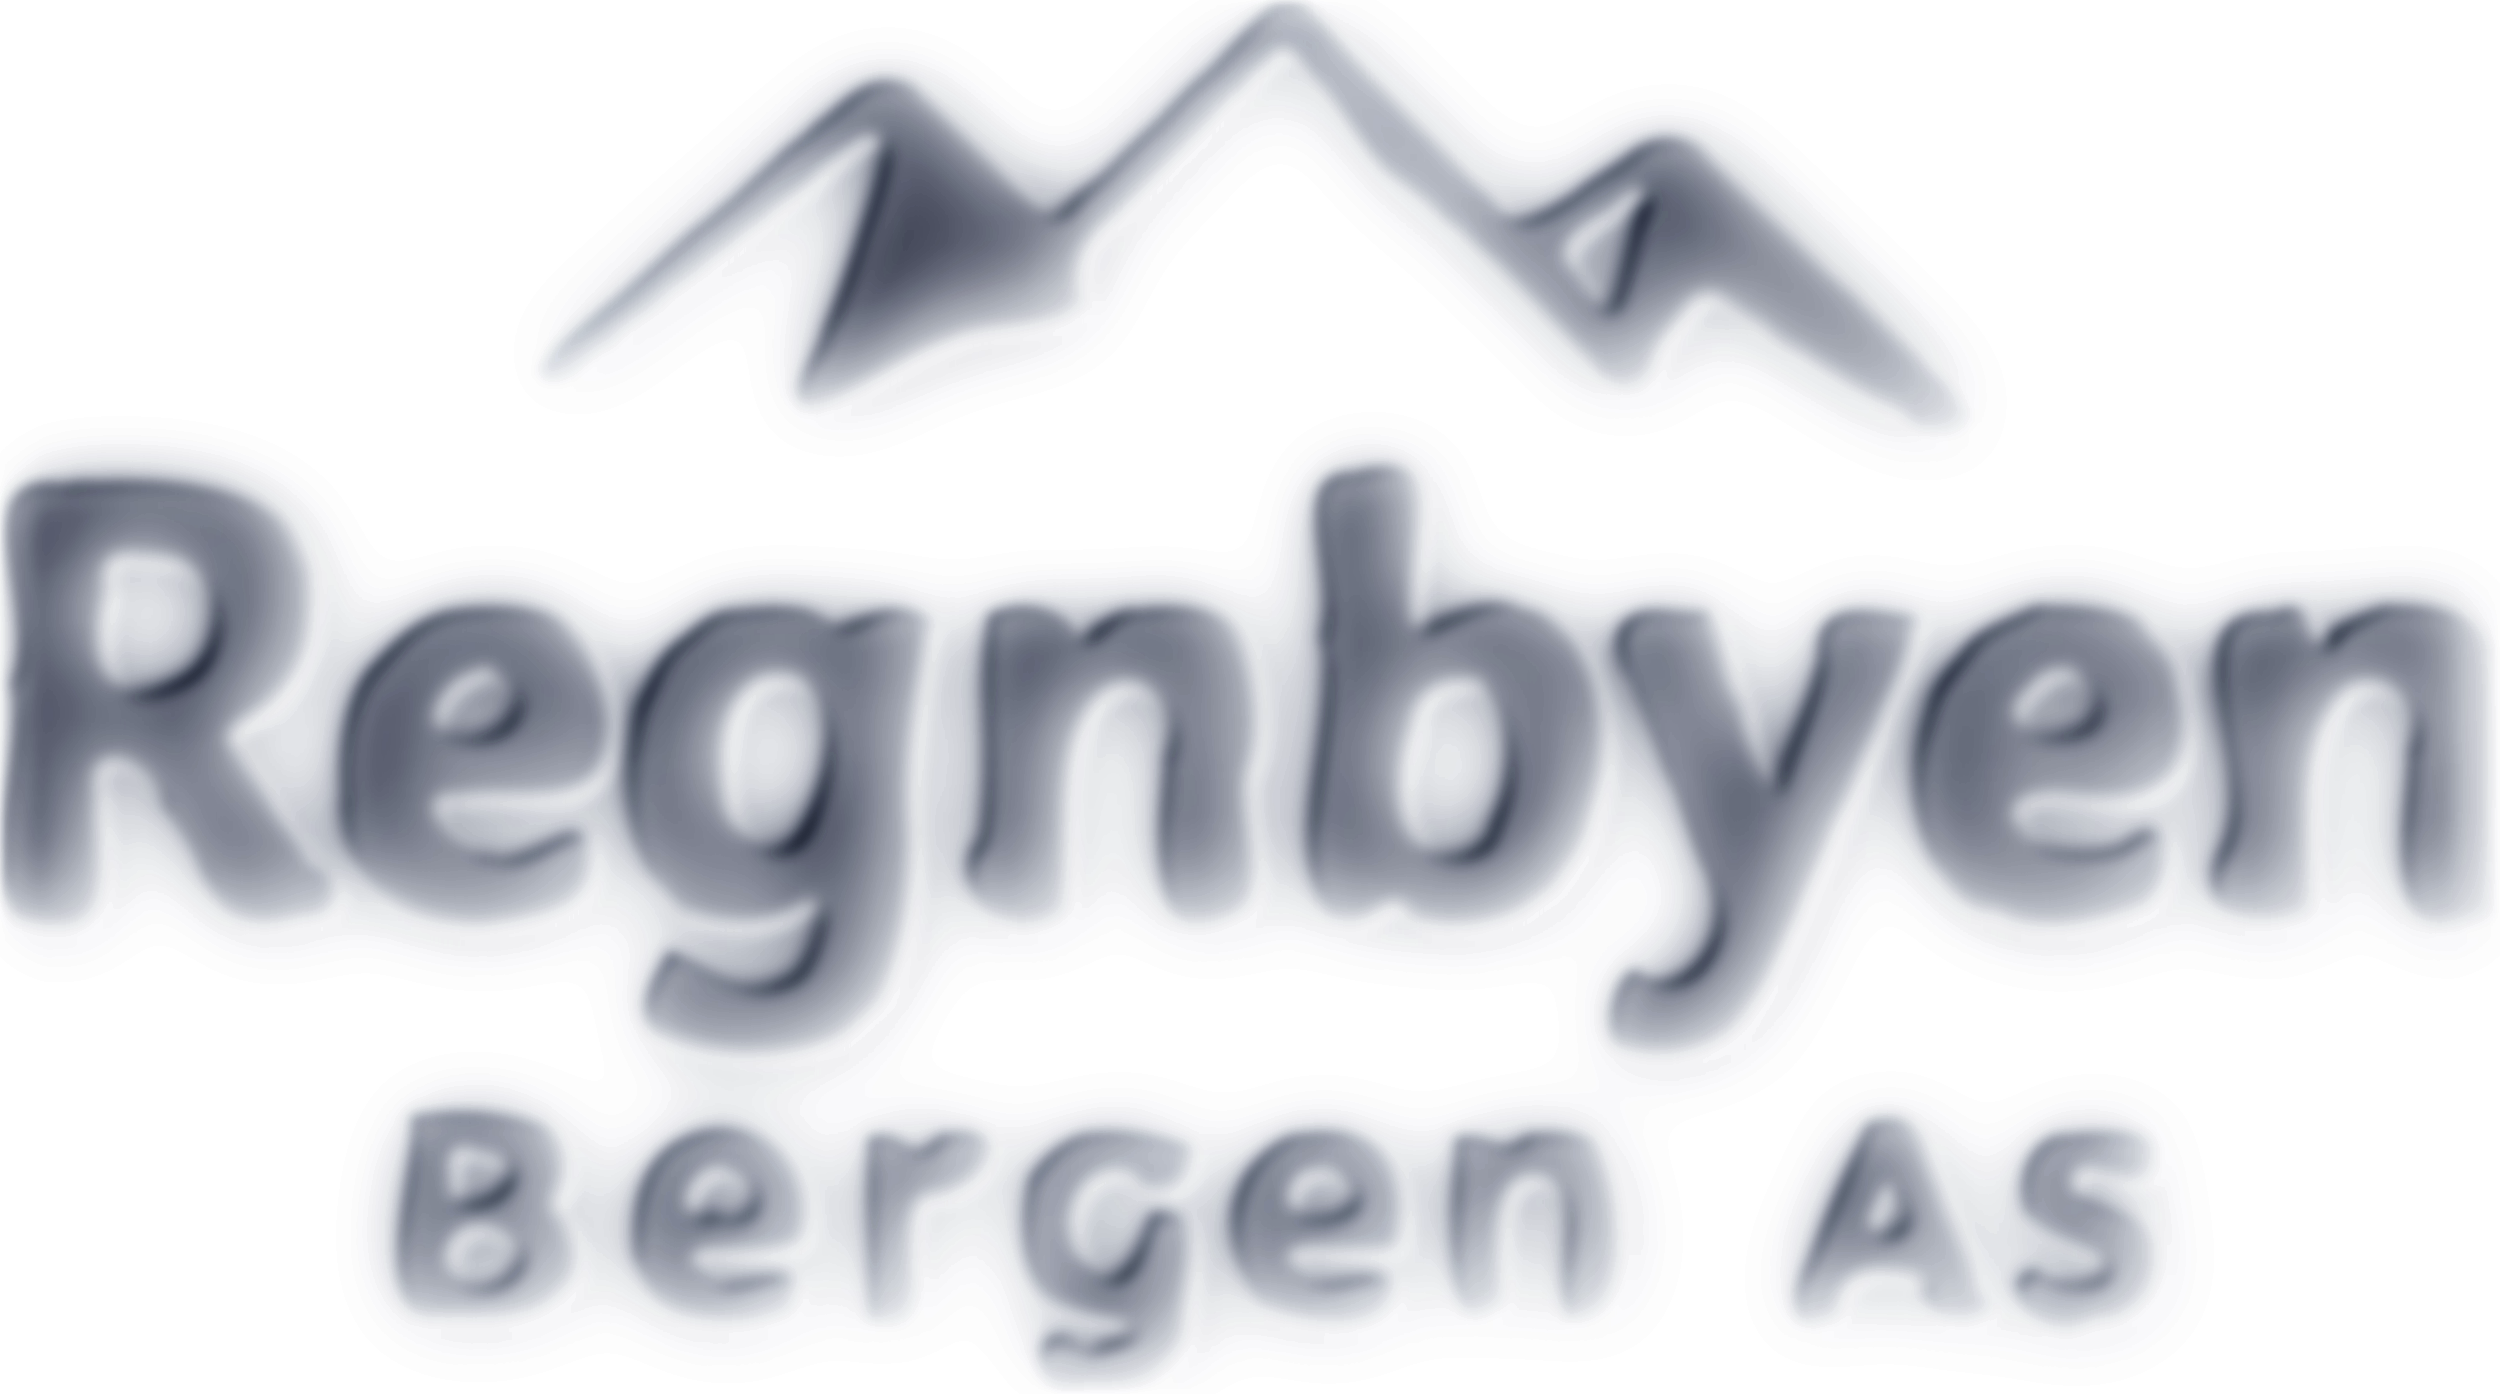
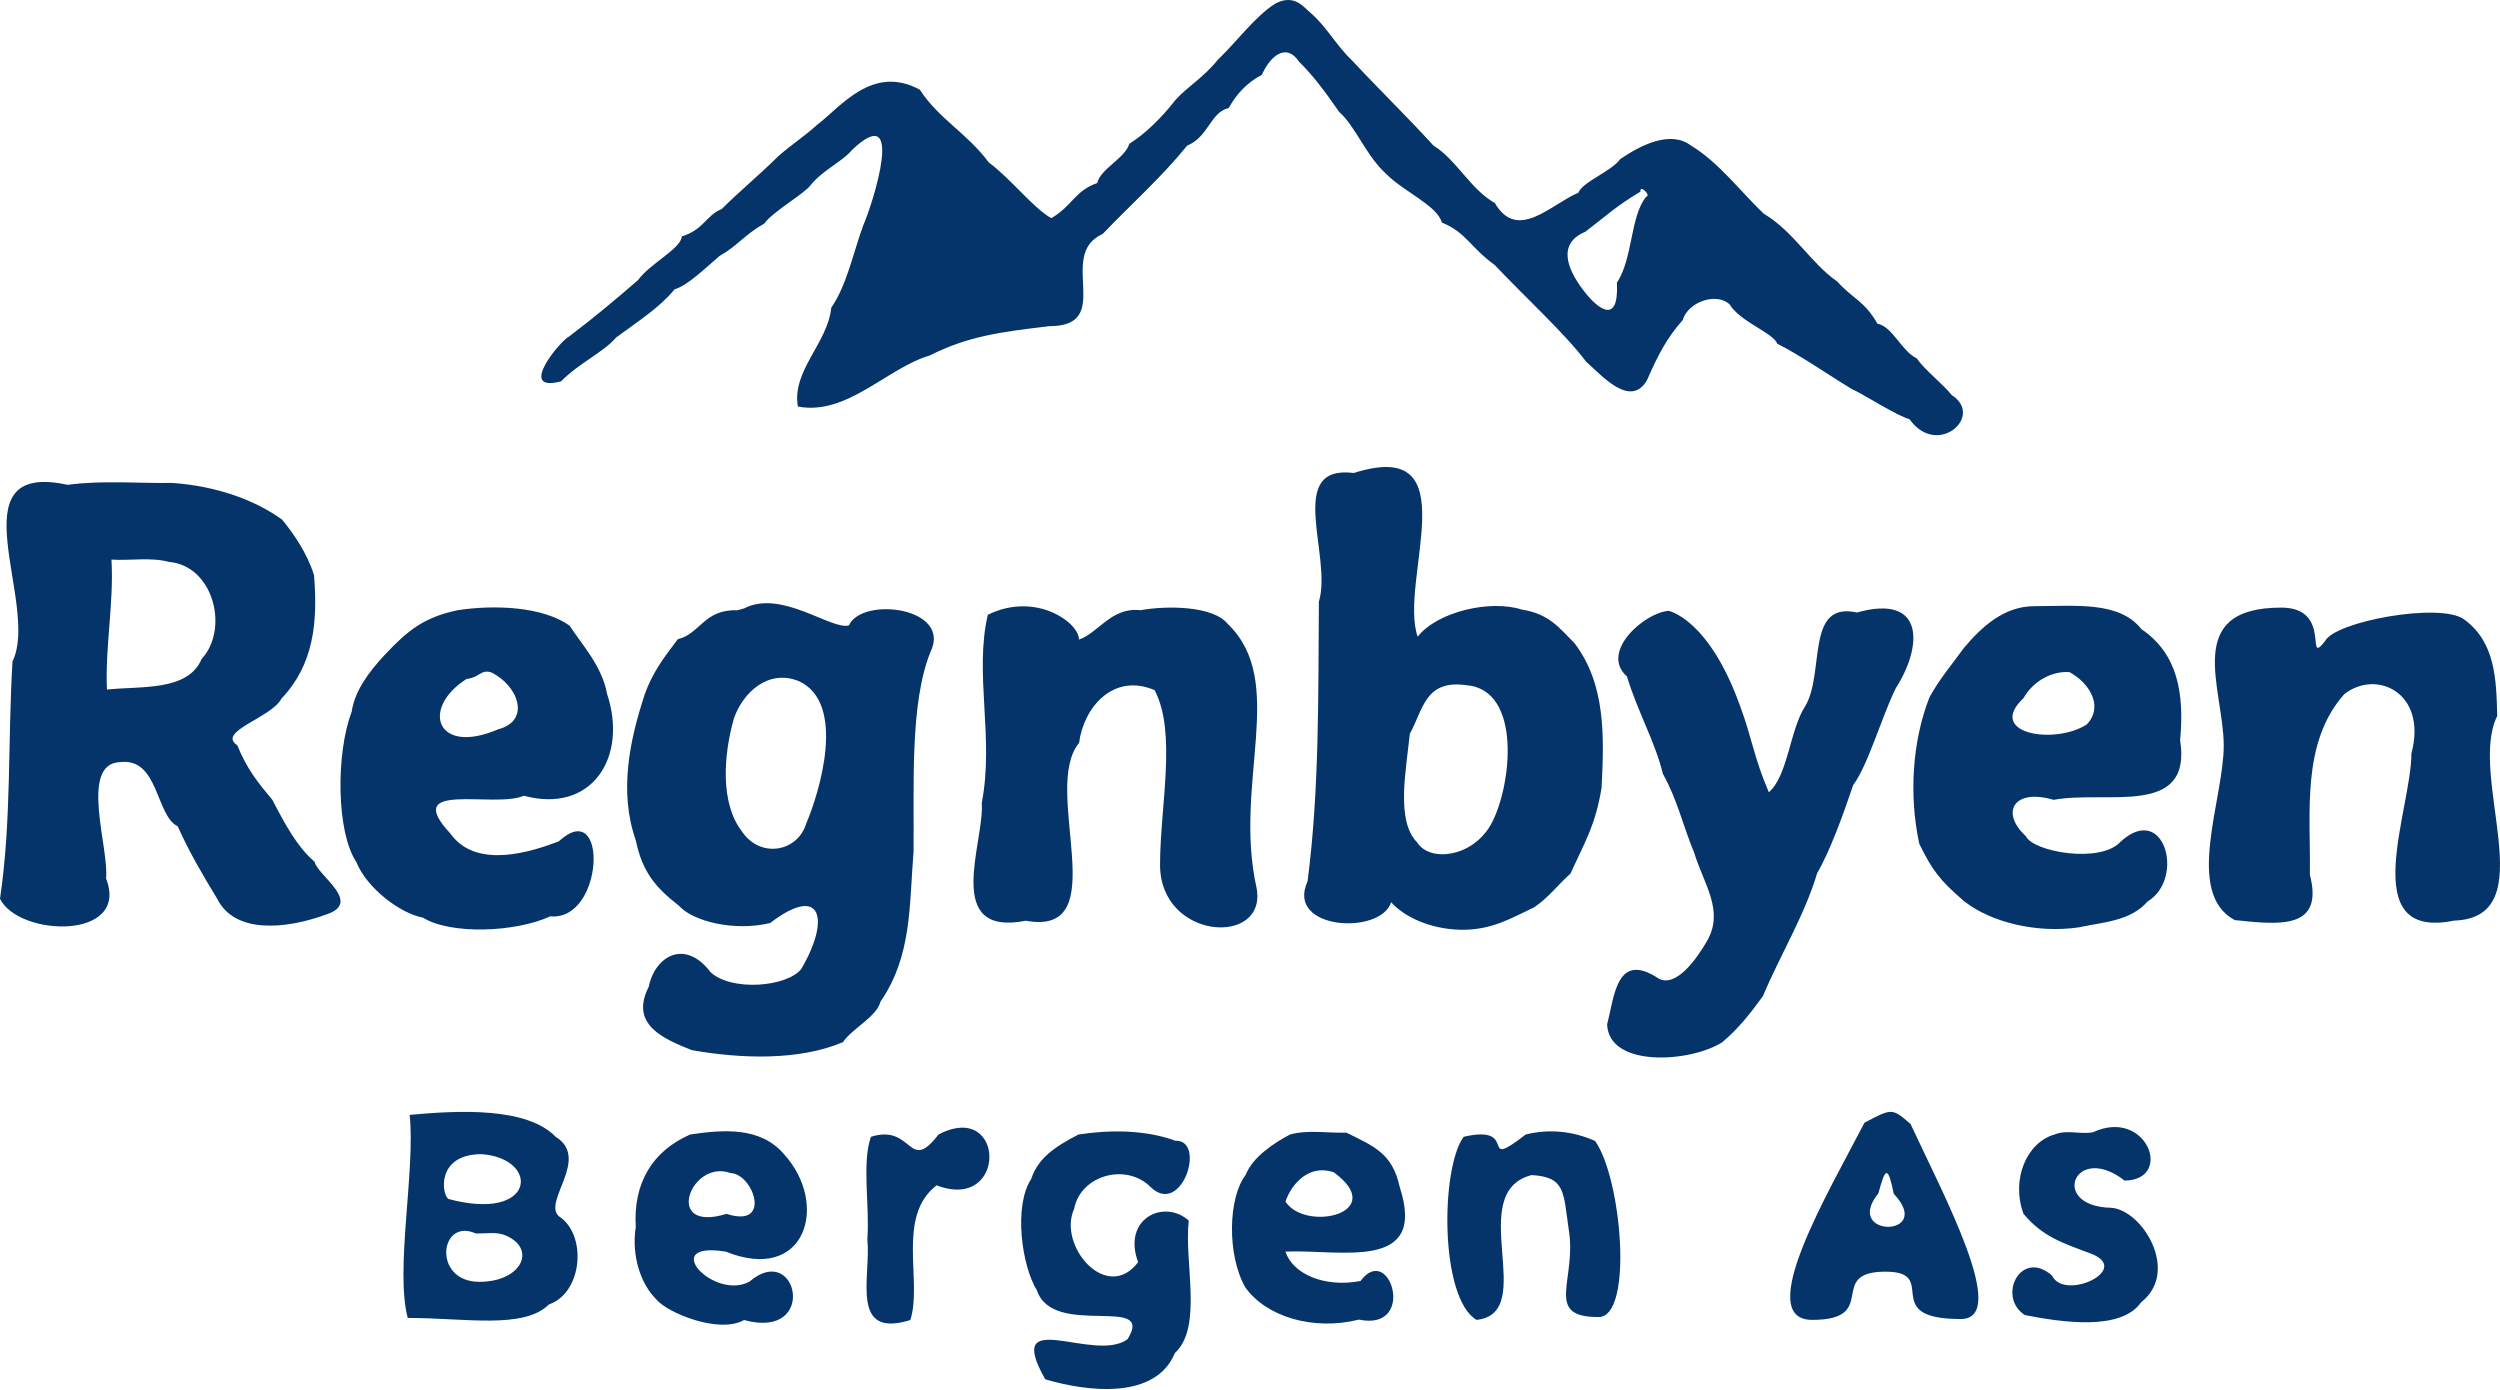
- <svg xmlns="http://www.w3.org/2000/svg" id="splitsvg" version="1.1" width="367.9" height="204.995">
-   <defs id="defs1">
-     <filter x="-0.061" y="-0.109" width="1.121" height="1.218" style="color-interpolation-filters:sRGB;" id="filter16">
-       <feGaussianBlur stdDeviation="0.5" result="result6" id="feGaussianBlur12" />
-       <feComposite operator="in" in="result6" in2="result6" result="result91" id="feComposite12" />
-       <feBlend mode="multiply" in="result6" result="result2" in2="result91" id="feBlend12" />
-       <feGaussianBlur stdDeviation="7" result="result3" in="result2" id="feGaussianBlur13" />
-       <feComposite in2="result2" result="result92" id="feComposite13" />
-       <feComposite operator="in" in="result3" result="result5" in2="result92" id="feComposite14" />
-       <feGaussianBlur stdDeviation="1" in="result5" id="feGaussianBlur14" />
-       <feSpecularLighting surfaceScale="2" specularConstant="1.5" specularExponent="100" id="feSpecularLighting14">
-         <fePointLight x="-5000" y="-5000" z="20000" id="fePointLight14" />
-       </feSpecularLighting>
-       <feComposite operator="arithmetic" k1="1" in2="result5" result="result93" id="feComposite15" />
-       <feGaussianBlur stdDeviation="0.8" in="result93" result="result9" id="feGaussianBlur15" />
-       <feComposite operator="arithmetic" k2="0.1" k3="1" k1="0.5" in2="result9" result="result94" id="feComposite16" />
-       <feBlend mode="multiply" in2="result94" id="feBlend16" />
-     </filter>
-   </defs>
-   <path id="path0" d="m 187.982,0.376 c -3.814,2.403 -7.667,8.38 -11.516,11.241 -2.574,2.168 -4.453,4.793 -7.04,7.126 -2.222,2.015 -3.754,3.481 -5.558,5.463 -2.093,2.408 -4.294,3.49 -6.018,5.457 -2.713,4.06 -5.01,0.711 -7.901,-1.893 -5.104,-5.635 -10.38,-10.028 -15.15,-14.922 -7.139,-3.512 -10.908,3.417 -14.644,5.439 -1.693,2.133 -3.856,2.816 -5.949,5.138 -3.585,3.142 -5.747,5.502 -8.579,7.618 -1.198,1.231 -3.964,2.988 -5.225,4.32 -3.758,3.166 -8.163,7.631 -12.374,10.766 -3.788,3.345 -6.426,4.471 -8.567,8.944 3.91,3.594 7.381,-4.041 10.768,-4.388 1.284,-2.625 6.318,-4.463 7.694,-6.657 2.594,-2.15 4.762,-3.221 7.81,-6.125 3.122,-1.816 3.695,-3.274 6.927,-5.115 2.174,-2.476 6.568,-4.758 7.777,-6.577 3.012,-2.607 3.899,-3.154 7.144,-5.568 6.006,-2.461 -0.395,12.031 -1.358,15.51 -1.494,4.345 -2.672,8.082 -4.899,12.552 -0.516,3.385 -7.641,10.49 -1.448,11.581 7.523,-1.82 13.771,-7.373 20.601,-9.576 5.41,-2.807 13.857,-0.648 19.512,-5.346 -1.678,-5.748 -0.212,-9.525 4.542,-13.029 4.783,-4.786 8.907,-9.206 13.585,-13.934 1.828,-1.836 2.501,-3.546 5.233,-4.902 0.217,-2.008 4.246,-3.763 4.901,-5.774 2.598,-0.885 4.488,2.819 5.791,4.232 4.18,4.408 6.382,9.205 10.351,13.586 2.964,2.492 7.276,5.143 8.71,7.232 3.035,1.802 4.151,3.751 7.553,6.472 5.06,4.962 10.3,10.708 14.359,14.814 2.017,3.505 8.044,5.488 9.027,-0.901 1.313,-3.603 3.306,-4.584 4.9,-7.461 2.957,-4.155 5.889,-0.415 8.574,1.447 4.158,2.278 3.719,3.251 7.941,5.345 5.472,3.308 9.323,6.252 15.222,8.542 0.933,3.614 12.77,4.067 7.572,-2.083 -0.442,-1.68 -4.013,-3.701 -5.393,-5.965 -2.883,-2.45 -4.656,-4.72 -6.967,-6.798 -2.506,-2.811 -4.01,-3.464 -7.128,-6.725 -5.445,-5.562 -12.264,-11.327 -18.04,-17.483 -3.612,-2.689 -8.245,-1.844 -11.284,1.231 -1.952,1.469 -5.968,3.582 -7.424,5.228 -3.788,2.392 -8.904,6.622 -12.107,1.002 -3.569,-2.68 -6.548,-6.767 -9.942,-9.697 -4.921,-5.044 -10.618,-10.427 -14.694,-15.921 -2.647,-2.034 -3.035,-4.845 -7.29,-3.446 z m 54.681,28.461 c -2.199,3.943 -3.168,11.082 -5.012,16.254 -1.956,1.549 -4.158,-2.469 -5.571,-4.718 -3.108,-3.526 0.381,-5.615 3.499,-7.995 2.387,-0.366 5.123,-6.053 7.084,-3.541 z m -43.109,40.728 c -11.393,-0.564 -2.166,16.741 -5.18,24.379 3.311,12.739 -6.739,34.008 1.961,41.417 7.837,3.098 7.337,-5.635 12.068,-0.128 3.839,2.578 12.082,1.71 16.485,-0.893 1.666,-1.607 4.743,-2.839 5.234,-4.566 2.203,-2.733 4.227,-5.871 4.645,-9.534 2.913,-8.186 2.231,-18.446 -2.664,-25.564 -2.171,-2.159 -3.709,-4.351 -7.778,-4.972 -4.889,-3.306 -13.266,2.839 -15.636,3.141 -2.067,-8.167 7.637,-28.663 -9.135,-23.28 z m -189.588,1.746 c -17.65,-2.927 -3.211,20.232 -8.451,29.404 2.698,10.988 -5.644,26.505 1.361,34.693 16.401,5.836 12.146,-7.641 11.99,-18.093 -2.555,-9.229 9.221,-4.624 9.354,1.745 1.581,3.229 4.644,6.337 5.774,10.163 3.174,6.004 7.022,8.807 14.829,6.342 6.827,0.307 5.927,-5.903 1.24,-7.987 -0.888,-2.421 -3.494,-4.991 -5.251,-8.271 -2.022,-3.657 -3.65,-5.234 -5.894,-9.03 -2.99,-2.885 4.624,-4.259 6.563,-7.452 4.76,-5.011 5.363,-11.199 4.807,-18.193 -1.646,-4.068 -3.24,-7.486 -6.365,-9.206 -5.317,-3.99 -16.038,-4.87 -23.975,-4.447 -1.991,0.109 -4.035,-0.239 -5.982,0.332 z m 14.922,11.359 c 8.495,0.834 8.319,13.619 2.689,16.946 -11.799,6.504 -13.908,-1.986 -11.152,-12.151 -2.007,-7.375 3.441,-4.872 8.463,-4.795 z m 274.969,6.53 c -3.797,2.073 -8.748,3.19 -11.049,7.278 -1.993,2.272 -4.428,5.004 -5.171,9.235 -2.565,6.161 -2.552,16.366 1.429,22.324 1.537,1.398 4.961,7.41 9.115,6.65 6.113,3.903 15.161,1.839 20.685,-0.347 5.811,-1.062 6.334,-17.154 -1.336,-10.468 -2.771,2.528 -13.311,1.631 -14.728,-0.347 -5.346,-5.393 0.942,-6.954 7.213,-5.789 12.133,1.795 18.438,-3.109 15.284,-15.884 -0.168,-4.884 -3.697,-6.919 -6.164,-10.447 -4.673,-2.28 -9.705,-1.928 -15.277,-2.205 z m 50.999,0.005 c -1.855,1.104 -7.185,2.309 -8.242,5.705 -2.99,1.719 -0.681,-8.115 -7.765,-4.728 -17.375,-1.576 -1.634,25.068 -7.953,35.194 -5.959,11.215 8.485,11.917 13.582,9.298 0.634,-10.851 -2.502,-23.547 5.072,-32.504 4.751,-3.732 12.301,1.264 9.182,8.784 -0.185,10.3 -6.333,31.605 12.222,23.929 0.577,-12.198 1.903,-26.91 -0.195,-39.531 -3.143,-6.226 -9.481,-6.264 -15.903,-6.148 z m -283.429,0.592 c -6.008,0.84 -9.238,4.972 -13.233,9.338 -3.139,4.773 -4.374,11.102 -3.691,18.198 -0.295,6.732 1.257,9.931 5.565,14.358 5.508,4.029 8.133,4.657 15.257,5.21 5.977,-1.016 16.733,-1.407 15.988,-10.014 -0.337,-10.521 -8.83,1.988 -14.986,-1.01 -4.595,0.861 -12.709,-9.933 -4.471,-8.129 7.229,-1.236 19.372,2.577 21.62,-5.877 2.26,-6.853 -1.319,-15.573 -5.564,-19.404 -2.772,-3.582 -11.641,-3.278 -16.485,-2.67 z m 41.283,0 c -4.645,0.05 -6.348,3.382 -8.872,4.807 -3.06,2.737 -3.828,5.482 -5.738,9.561 -1.518,7.329 -2.849,15.297 0.61,22.857 0.947,2.926 4.347,5.117 5.867,7.296 4.343,2.099 12.436,3.345 17.852,-0.646 5.288,-4.345 0.539,10.484 -2.1,10.356 -7.016,3.796 -12.415,-2.54 -17.722,-3.897 -2.066,3.663 -5.967,8.672 -2.004,12.026 7.539,4.125 19.189,4.879 27.285,1.229 2.033,-1.235 4.021,-3.696 6.136,-5.349 3.865,-7.668 4.622,-15.85 4.653,-24.701 -1.131,-11.262 1.617,-22.611 2.599,-31.869 -6.334,-4.969 -11.493,1.813 -14.615,0.316 -3.51,-3.34 -9.47,-2.282 -13.951,-1.986 z m 59.385,0 c -4.257,-0.532 -6.314,3.46 -9.062,4.323 0.107,-2.383 -6.26,-7.165 -13.432,-3.655 -1.648,10.416 0.499,21.798 -1.163,33.103 -6.984,8.466 5.764,16.64 12.633,11.106 1.172,-10.122 -1.283,-22.965 4.456,-30.954 5.525,-6.751 13.488,0.358 10.132,8.014 -0.727,10.372 -4.485,30.896 11.433,23.014 4.567,-3.416 -0.264,-14.416 1.262,-21.116 2.092,-3.939 1.413,-14.574 -1.671,-19.938 -2.749,-4.66 -9.106,-4.693 -14.588,-3.897 z m 77.852,0.091 c -9.53,-1.08 -8.999,6.683 -5.81,11.057 2.02,4.56 3.835,9.079 5.241,13.48 2.33,4.154 3.004,8.425 5.123,13.233 2.268,4.022 3.004,8.309 1.002,12.139 -2.169,4.485 -6.794,6.037 -10.691,2.895 -3.235,0.754 -5.473,9.742 -2.338,11.448 6.376,3.006 16.164,1.569 19.822,-5.525 2.758,-3.274 4.619,-8.919 6.904,-13.297 1.755,-5.037 3.833,-8.116 5.428,-13.339 2.734,-4.835 3.403,-8.418 5.93,-13.474 1.805,-5.957 5.782,-11.272 5.791,-17.706 -6.763,-0.844 -15.701,-3.14 -14.588,6.459 -1.414,7.803 -4.51,12.236 -6.053,19.713 -3.364,-3.992 -3.858,-8.147 -4.772,-12.935 -2.436,-2.628 -2.59,-11.24 -5.739,-14.21 -1.76,0.591 -3.479,0.15 -5.25,0.062 z m -173.62,9.04 c 8.041,3.794 1.981,12.204 -6.692,8.916 -3.693,-1.05 1.784,-9.038 5.383,-8.277 -0.163,-0.973 0.53,-1.326 1.309,-0.639 z m 232.739,0 c 3.253,1.748 4.91,5.453 2.424,8.002 -6.875,3.583 -14.815,-0.418 -7.958,-5.356 1.195,-2.38 3.895,-2.662 5.534,-2.646 z m -187.305,1.326 c 6.915,3.921 3.295,17.088 0.349,22.393 -2.39,4.266 -8.588,1.991 -10.378,-2.517 -0.816,-5.623 -2.163,-16.09 5.057,-19.887 l 2.553,-0.345 z m 100.668,1.171 c 4.913,4.337 3.968,15.336 1.281,20.044 0.015,5.283 -8.972,5.483 -10.813,2.559 -3.06,-3.552 -2.276,-11.55 -0.348,-16.481 0.118,-5.07 4.085,-7.528 9.88,-6.673 z m -158.048,62.759 c 1.761,7.931 -7.503,30.262 4.351,30.101 6.813,-7.1e-4 14.553,1.201 18.639,-4.066 4.377,-3.353 -0.308,-11.209 -1.755,-12.505 3.186,-4.288 2.292,-9.078 -1.237,-11.949 -5.738,-2.231 -13.412,-2.485 -19.998,-1.581 z m 214.451,1.15 c -2.74,6.593 -6.2,14.372 -8.672,20.323 -2.635,4.138 -4.11,12.22 4.739,8.217 0.142,-7.549 6.391,-6.708 12.477,-5.302 -1.5,8.644 14.307,6.494 8.179,2.152 -0.702,-5.691 -3.963,-9.775 -5.642,-15.765 -2.678,-5.036 -2.459,-12.752 -11.081,-9.625 z m -173.106,1.745 c -7.459,2.811 -8.606,10.522 -8.318,18.183 0.836,2.877 2.798,5.942 4.704,7.135 3.901,3.203 13.249,3.428 18.621,0.714 3.818,-11.209 -9.702,-0.848 -12.212,-5.33 -8.919,-6.673 12.594,-0.267 14.242,-5.526 2.083,-9.87 -6.802,-19.194 -17.037,-15.176 z m 36.606,0 c -4.297,5.396 -4.299,-1.709 -10.552,0.334 0.038,8.946 0.076,17.892 0.115,26.838 12.255,3.875 3.59,-11.887 8.352,-17.706 9.592,0.585 14.95,-12.666 2.085,-9.466 z m 20.632,0 c -3.729,1.589 -5.862,4.219 -7.327,6.445 -1.419,5.933 -1.749,13.921 2.541,17.77 5.364,4.669 21.634,2.879 6.181,7.337 -10.13,-7.792 -9.976,9.668 1.301,5.796 6.399,1.092 11.698,-2.618 13.235,-7.713 -0.675,-6.02 4.569,-20.259 -5.232,-17.942 -1.573,2.887 -3.4,14.652 -10.394,6.459 -3.161,-5.185 0.294,-14.483 7.741,-12.186 3.874,4.86 9.497,2.093 8.494,-4.316 -4.278,-1.591 -10.843,-2.957 -16.54,-1.651 z m 31.18,0 c -3.081,1.212 -6.555,4.804 -7.457,7.461 -2.714,6.022 -0.662,13.579 2.983,17.525 3.846,3.002 19.773,5.821 19.705,-1.934 -1.055,-6.085 -10.403,1.932 -13.976,-3.231 -6.113,-5.25 11.615,-0.977 14.736,-2.827 1.699,-7.545 -0.149,-14.421 -6.08,-16.66 -2.955,-1.353 -6.835,-0.664 -9.911,-0.334 z m 34.744,0 c -4.479,3.699 -4.332,-1.014 -10.69,0.334 0.511,7.79 -3.778,33.011 7.068,24.562 0.114,-5.846 -2.243,-21.003 6.851,-18.103 5.553,3.352 0.187,13.978 2.57,20.059 11.261,2.856 8.629,-20.562 3.889,-25.981 -2.923,-1.69 -6.471,-1.254 -9.688,-0.871 z m 77.951,0 c -4.098,1.152 -6.445,6.635 -4.566,11.693 2.795,3.679 7.104,4.487 10.691,6.317 4.569,4.446 -6.623,4.705 -9.02,1.812 -8.192,1.042 1.453,12.794 8.686,7.795 6.443,0.516 11.092,-5.582 8.463,-12.361 -3.064,-4.783 -6.869,-3.801 -11.359,-6.792 -1.754,-8.569 12.358,3.876 11.418,-5.255 0.681,-5.577 -10.838,-3.094 -14.313,-3.209 z m -231.848,2.896 c 8.792,0.797 2.153,9.206 -4.232,6.458 0.388,-3.78 -1.847,-8.83 4.232,-6.458 z m 36.683,2.783 c 4.638,0.932 4.998,8.559 -2.269,6.014 -8.074,2.451 -2.046,-9.018 2.269,-6.014 z m 88.929,-0.111 c 9.858,6.594 -8.209,9.06 -6.377,3.487 0.477,-3.443 3.643,-3.926 6.377,-3.487 z m 82.183,3.162 c 6.076,6.969 -6.877,7.914 -2.228,2.184 0.363,-1.09 1.697,-5.682 2.228,-2.184 z m -204.151,6.192 c 5.135,3.061 -0.872,9.158 -5.975,6.793 -5.231,-2.061 -1.163,-11.047 5.975,-6.793 z" stroke="none" fill="#05346a" fill-rule="evenodd" style="filter:url(#filter16)" />
+ <svg xmlns="http://www.w3.org/2000/svg" id="splitsvg" version="1.1" width="368.512" height="204.749">
+   <defs id="defs1" />
+   <g id="svgg" transform="translate(-45.19477,-10.8286)" />
+   <path id="path0" d="m 187.988,0.53 c -2.952,1.859 -5.549,5.456 -8.487,8.296 -2.225,2.73 -4.46,3.92 -6.277,5.96 -1.941,2.502 -4.35,4.9 -6.772,6.421 -0.503,2.028 -4.325,3.75 -4.706,5.771 -3.321,1.138 -3.725,3.436 -6.785,5.178 -2.713,-1.545 -5.761,-5.61 -9.208,-8.214 -3.254,-4.356 -7.311,-6.36 -10.168,-10.717 -6.99,-3.816 -11.731,2.619 -15.118,5.155 -1.887,1.718 -3.697,2.86 -5.716,4.617 -2.979,2.955 -6.054,5.469 -8.339,7.797 -2.425,1.018 -2.609,3.02 -5.905,4.053 -0.147,1.832 -4.639,3.951 -6.459,6.441 -3.225,2.791 -6.574,5.615 -10.193,8.333 -1.217,0.579 -7.762,8.356 -1.148,6.589 2.664,-2.714 6.226,-4.251 8.107,-6.459 3.441,-2.537 6.339,-4.351 8.629,-7.106 1.88,-0.558 4.243,-2.867 6.631,-4.921 2.688,-1.514 3.489,-2.985 6.593,-4.781 1.279,-1.789 6.026,-4.45 6.869,-5.707 1.716,-2.13 4.735,-3.491 6.022,-5.102 8.036,-7.641 3.113,7.855 1.672,11.132 -1.486,4.063 -2.386,8.715 -4.697,12.089 -0.535,5.258 -5.851,9.305 -4.921,14.573 7.241,1.373 13.143,-5.681 19.416,-7.518 5.759,-2.898 10.436,-3.458 17.63,-4.33 9.769,0.036 0.984,-10.526 7.875,-13.586 4.368,-4.542 8.75,-8.442 12.457,-13.029 3.16,-1.275 3.425,-4.935 6.119,-5.533 1.137,-2.014 2.609,-3.696 4.892,-4.9 1.283,-2.853 3.606,-4.739 5.486,-1.943 2.043,2.039 3.681,4.185 5.922,7.421 2.373,2.058 4.016,6.561 6.99,9.187 2.499,2.538 7.459,4.601 8.136,7.109 3.638,1.479 4.15,3.637 7.793,6.254 4.471,4.743 10.371,10.116 13.475,14.254 2.204,1.918 6.505,6.956 8.964,2.739 1.765,-4.032 3.029,-6.328 5.271,-8.87 0.803,-2.712 4.93,-4.093 6.885,-2.353 1.608,2.651 6.538,4.26 7.041,5.83 3.259,1.61 7.689,4.688 10.932,6.644 1.991,0.914 6.597,3.927 8.58,4.492 4.07,5.745 11.091,-0.465 6.212,-3.562 -1.16,-1.523 -3.909,-3.618 -5.161,-5.419 -2.192,-1.021 -3.601,-4.73 -5.78,-5.096 -1.971,-3.441 -3.535,-3.556 -5.935,-6.231 -3.869,-2.658 -6.394,-7.354 -10.84,-10.001 -3.508,-3.347 -6.591,-7.527 -10.695,-10.022 -3.035,-2.308 -7.386,-0.092 -10.43,1.974 -1.343,1.847 -5.574,3.36 -6.192,4.974 -3.97,1.637 -8.973,7.279 -12.304,1.515 -3.559,-1.987 -5.662,-6.379 -9.044,-8.463 -3.835,-4.21 -8.008,-8.259 -12.026,-12.572 -2.333,-2.21 -3.754,-4.995 -6.126,-7.024 -0.875,-0.68 -2.301,-2.866 -5.168,-1.339 z m 54.681,28.461 c -2.38,2.833 -1.941,9.064 -4.333,12.694 0.36,7.22 -3.734,2.781 -4.979,1.049 -2.341,-3.086 -3.837,-6.838 0.334,-8.574 3.576,-2.755 4.587,-3.787 8.13,-5.918 -0.173,-1.146 1.623,0.6 0.848,0.749 z m -43.109,40.728 c -10.219,-1.285 -3.114,12.281 -5.15,18.965 -0.109,13.772 0.092,27.612 -1.671,41.244 -3.301,7.174 10.793,7.956 12.32,3.067 1.888,2.098 5.621,3.95 10.258,4.059 4.61,0.07 7.504,-1.754 10.844,-3.321 2.18,-1.482 3.534,-3.383 5.339,-4.961 2.11,-4.672 3.671,-7.071 4.581,-12.665 0.392,-7.651 0.593,-15.24 -3.973,-21.278 -2.171,-2.159 -3.709,-4.351 -7.778,-4.972 -4.589,-1.491 -12.397,0.258 -15.361,3.99 -2.865,-8.265 7.773,-29.574 -9.41,-24.129 z m -189.588,1.746 C -6.946,67.787 5.954,89.155 1.843,97.492 1.136,109.197 1.711,121.02 0,132.486 c 2.819,5.653 19.192,6.108 15.631,-2.996 0.5,-4.397 -4.042,-17.007 2.136,-17.155 5.631,-0.644 5.198,7.937 8.429,9.465 1.77,3.931 3.565,6.962 5.825,10.69 2.552,5.136 9.975,4.531 15.974,2.339 5.585,-1.753 -1.181,-5.751 -1.622,-7.794 -2.551,-2.198 -4.301,-5.423 -6.223,-9.132 -2.065,-2.462 -3.749,-4.521 -5.173,-8.047 -3.086,-2.028 5.019,-4.026 6.51,-6.876 4.76,-5.011 5.363,-11.199 4.807,-18.193 -1.069,-3.391 -3.158,-6.314 -4.715,-8.193 -3.993,-2.902 -9.695,-4.954 -16.146,-5.404 -5.138,0.065 -10.367,-0.41 -15.461,0.276 z m 14.922,11.359 c 6.589,0.555 8.926,9.899 4.814,14.332 -2.003,4.76 -8.907,3.954 -13.945,4.487 -0.274,-6.443 1.039,-12.698 0.668,-19.154 2.795,0.181 5.758,-0.387 8.463,0.335 z m 274.969,6.53 c -4.549,0 -7.853,3.164 -10.381,6.164 -1.806,2.501 -3.437,4.342 -5.058,7.239 -2.51,6.362 -3.082,14.398 -1.509,21.627 1.896,3.868 2.996,5.355 6.582,8.44 4.024,3.187 10.84,4.77 16.912,3.874 3.849,-0.805 7.63,-0.95 10.145,-3.801 5.61,-3.398 2.458,-14.771 -3.999,-8.794 -2.947,3.214 -12.844,1.49 -13.942,-0.856 -3.796,-3.486 -1.784,-7.081 4.099,-5.345 7.743,-1.458 20.462,2.674 18.65,-8.771 0.633,-6.939 -0.345,-12.756 -5.711,-16.397 -3.25,-4.169 -9.872,-3.38 -15.788,-3.38 z m 42.848,5.166 c -3.035,3.858 1.189,-4.956 -6.443,-4.956 -14.69,0 -8.48,11.971 -8.48,20.343 0,7.962 -5.873,21.699 1.625,25.72 6.475,0.672 13.204,1.504 11.071,-6.697 0.148,-8.976 -1.336,-19.393 5.072,-26.606 4.751,-3.732 12.294,-0.197 9.897,8.749 0,8.339 -8.314,27.616 6.266,24.631 13.481,-0.42 1.946,-21.218 6.382,-30.163 -0.126,-5.342 -0.251,-10.892 -4.9,-14.254 -3.514,-2.528 -19.063,0.308 -20.49,3.233 z m -275.278,-4.569 c -4.961,1.066 -7.272,2.926 -10.69,6.545 -2.47,2.632 -4.498,5.479 -4.902,8.419 -2.362,6.202 -2.244,17.764 0.67,22.125 1.555,3.871 6.448,7.591 9.82,8.221 4.147,2.558 13.693,2.162 18.787,-0.191 7.948,0.761 8.605,-17.823 1.237,-11.044 -3.997,1.526 -12.173,4.194 -15.97,-1.162 -7.371,-7.904 6.522,-3.645 10.829,-5.57 10.023,2.713 15.383,-5.682 12.268,-15.017 -0.742,-4.194 -3.93,-7.518 -5.49,-10.019 -3.958,-2.89 -11.214,-3.133 -16.559,-2.307 z m 41.283,0 c -4.975,-0.165 -5.53,3.517 -8.794,4.261 -2.196,2.869 -3.734,4.957 -4.872,8.099 -2.215,6.738 -3.86,14.342 -1.335,21.548 0.952,4.574 2.825,6.907 6.346,9.633 2.113,2.38 8.321,3.83 13.475,2.561 7.592,-5.827 8.898,-0.58 4.565,6.793 -2.144,2.653 -10.312,3.319 -13.368,0.449 -3.755,-4.959 -8.199,-2.36 -9.102,2.148 -2.861,5.601 2.196,7.696 6.361,9.358 7.175,1.265 15.781,1.577 22.262,-1.183 1.36,-2.033 4.961,-3.703 5.54,-5.984 4.674,-6.771 4.213,-14.244 4.871,-22.11 0.089,-9.681 -0.56,-21.826 2.47,-29.368 3.287,-6.615 -10.045,-8.29 -11.999,-3.972 -2.536,0.757 -9.969,-5.361 -15.438,-2.507 z m 59.385,0 c -4.257,-0.532 -6.314,3.46 -9.062,4.323 0.107,-2.383 -6.26,-7.165 -13.432,-3.655 -2.028,8.736 0.965,18.195 -0.891,27.728 0.444,5.754 -5.863,19.812 6.496,17.372 13.338,2.446 2.166,-19.357 7.852,-26.218 0.649,-5.176 5.023,-10.389 11.131,-7.771 3.302,6.26 0.802,17.133 0.802,25.747 0,11.191 15.944,12.076 14.216,3.352 -3.44,-15.456 4.631,-30.34 -4.232,-38.852 -2.178,-2.708 -9.019,-2.727 -12.88,-2.027 z m 77.852,0.091 c -3.564,0.267 -10.185,6.061 -6.137,9.665 1.579,5.198 4.187,9.706 5.299,14.356 2.165,3.891 2.881,7.428 4.611,11.626 1.454,4.719 4.472,8.563 1.891,13.034 -1.547,2.68 -4.557,6.867 -7.096,5.537 -6.256,-4.172 -6.546,2.656 -7.624,6.728 0.236,6.414 12.206,5.65 16.95,2.66 2.547,-2.129 4.343,-4.518 5.997,-6.793 2.525,-5.976 6.221,-12.061 8.016,-18.158 1.857,-3.136 3.839,-8.635 5.312,-12.977 2.231,-3.022 4.133,-9.933 6.288,-14.293 3.92,-6.119 4.353,-13.969 -5.742,-11.142 -7.64,-1.697 -4.688,8.91 -7.621,13.808 -2.295,3.551 -2.513,10.178 -5.359,12.695 -2.108,-4.845 -2.592,-8.301 -4.168,-12.512 -4.626,-13.103 -10.617,-14.234 -10.617,-14.234 z m -173.62,9.04 c 3.996,1.853 6.026,7.137 1.107,8.419 -9.155,3.928 -11.46,-3.103 -4.671,-7.417 2.024,-0.255 2.018,-1.391 3.564,-1.002 z m 232.739,0 c 3.073,1.697 4.999,5.144 2.521,7.709 -4.713,3.048 -14.9,1.374 -9.312,-3.893 1.467,-2.602 4.359,-4.042 6.791,-3.816 z m -187.305,1.326 c 7.06,3.25 3.026,16.438 1.051,21.044 -1.292,4.169 -6.849,5.136 -9.514,1.015 -3.152,-4.137 -2.654,-11.212 -1.114,-16.592 1.287,-3.687 4.979,-7.329 9.577,-5.467 z m 101.949,21.215 c -2.761,4.781 -8.972,5.483 -10.813,2.559 -3.15,-3.174 -1.664,-10.437 -1.089,-16.024 1.955,-3.476 2.206,-8.043 8.345,-7.154 8.299,0.652 6.652,15.194 3.557,20.619 z m -159.329,42.715 c 0.858,8.177 -2.171,22.892 -0.284,29.932 8.457,0 17.087,1.702 20.804,-1.981 5.048,-1.771 5.638,-10.37 1.448,-13.029 -2.365,-2.18 4.685,-8.496 -0.445,-11.693 -4.296,-4.413 -14.313,-3.894 -21.523,-3.229 z m 214.451,1.15 c -5.238,10.113 -16.494,29.069 -7.711,29.069 10.081,0 1.989,-7.106 10.804,-7.106 8.134,0 -1.094,7.001 11.109,6.979 7.29,-0.013 -2.673,-18.507 -7.419,-28.757 -2.745,-2.357 -2.717,-2.322 -6.783,-0.184 z m -173.106,1.745 c -5.591,2.451 -8.41,7.188 -8.017,13.629 -0.659,4.234 0.725,8.389 3.005,10.647 1.558,1.977 9.287,5.172 12.949,3.07 11.04,3.018 7.874,-11.756 0.801,-5.657 -5.234,2.832 -13.484,-6.038 -3.499,-4.427 11.803,4.768 15.327,-7.004 8.569,-14.392 -3.476,-4.038 -8.952,-3.6 -13.808,-2.87 z m 36.606,0 c -4.496,5.871 -3.684,-1.63 -9.959,0.334 -1.367,3.849 -0.155,10.266 -0.528,15.104 0.573,5.455 -2.678,14.711 6.336,11.908 1.835,-5.707 -2.124,-15.206 3.863,-19.855 10.489,4.01 10.2,-12.67 0.289,-7.491 z m 20.632,0 c -3.479,1.794 -5.959,3.488 -6.955,6.531 -2.652,4.042 -1.388,12.869 0.83,16.44 2.403,7.163 17.559,0.489 13.356,7.208 -4.961,3.609 -18.38,-5.154 -12.131,5.902 6.398,1.902 16.294,2.978 19.108,-3.863 4.174,-3.835 1.338,-13.392 2.05,-19.531 -3.646,-3.252 -9.846,-0.283 -7.461,6.133 -4.629,6.095 -11.903,-2.451 -9.437,-7.851 0.928,-4.965 7.694,-6.888 11.33,-3.174 4.549,4.311 8.212,-7.044 3.58,-6.881 -4.326,-1.601 -9.556,-1.641 -14.27,-0.914 z m 31.18,0 c -2.257,1.185 -5.549,3.327 -6.522,5.949 -2.575,3.275 -2.807,11.736 -0.075,16.567 3.089,4.349 10.012,6.452 16.762,4.767 8.601,1.782 4.544,-11.504 0.241,-5.696 -5.403,1.041 -10.037,-1.096 -11.075,-4.326 7.967,-0.382 20.957,3.085 16.851,-9.496 -1.083,-4.977 -3.722,-5.992 -7.867,-8.04 -2.739,0.086 -5.66,-0.462 -8.315,0.274 z m 34.744,0 c -7.208,5.563 -0.663,-1.62 -9.146,0.334 -3.42,4.696 -3.525,23.798 1.903,26.991 9.265,-0.988 -1.902,-18.741 8.106,-21.345 5.004,0.262 4.688,2.553 5.463,7.899 1.322,7.551 -3.834,13.108 4.532,13.023 5.012,-0.299 3.292,-20.408 -0.626,-25.952 -3.23,-1.437 -6.72,-1.823 -10.232,-0.95 z m 77.951,0 c -4.098,1.152 -6.445,6.635 -4.566,11.693 2.813,3.361 5.653,4.253 9.788,5.81 6.454,2.316 -3.76,7.138 -5.584,3.294 -4.594,-4.053 -8.176,3.143 -4.008,5.818 5.472,1.072 14.178,2.378 17.146,-1.893 5.732,-4.485 0.212,-13.597 -4.422,-13.923 -9.211,-0.186 -5.366,-9.73 1.979,-4.006 7.326,-0.097 3.237,-10.804 -4.654,-7.127 -1.848,0.351 -3.879,-0.418 -5.679,0.334 z m -231.848,2.896 c 8.666,0.638 8.012,10.066 -4.885,6.61 -0.993,-0.573 -1.884,-6.61 4.885,-6.61 z m 36.683,2.783 c 3.365,0.106 6.197,8.231 -0.584,6.014 -9.423,2.92 -5.285,-8.132 0.584,-6.014 z m 88.929,-0.111 c 8.17,6.005 -4.148,8.886 -7.127,4.316 0.936,-2.698 3.514,-5.552 7.127,-4.316 z m 82.537,3.162 c 6.127,6.507 -7.606,6.516 -2.259,-0.07 1.05,-3.953 1.419,-4.009 2.259,0.07 z m -204.505,6.192 c 4.51,2.025 2.182,6.793 -3.979,6.793 -6.977,0 -5.869,-9.532 -0.527,-7.127 1.509,0.037 3.096,-0.313 4.506,0.334 z" stroke="none" fill="#05346a" fill-rule="evenodd" style="display:inline" />
</svg>
